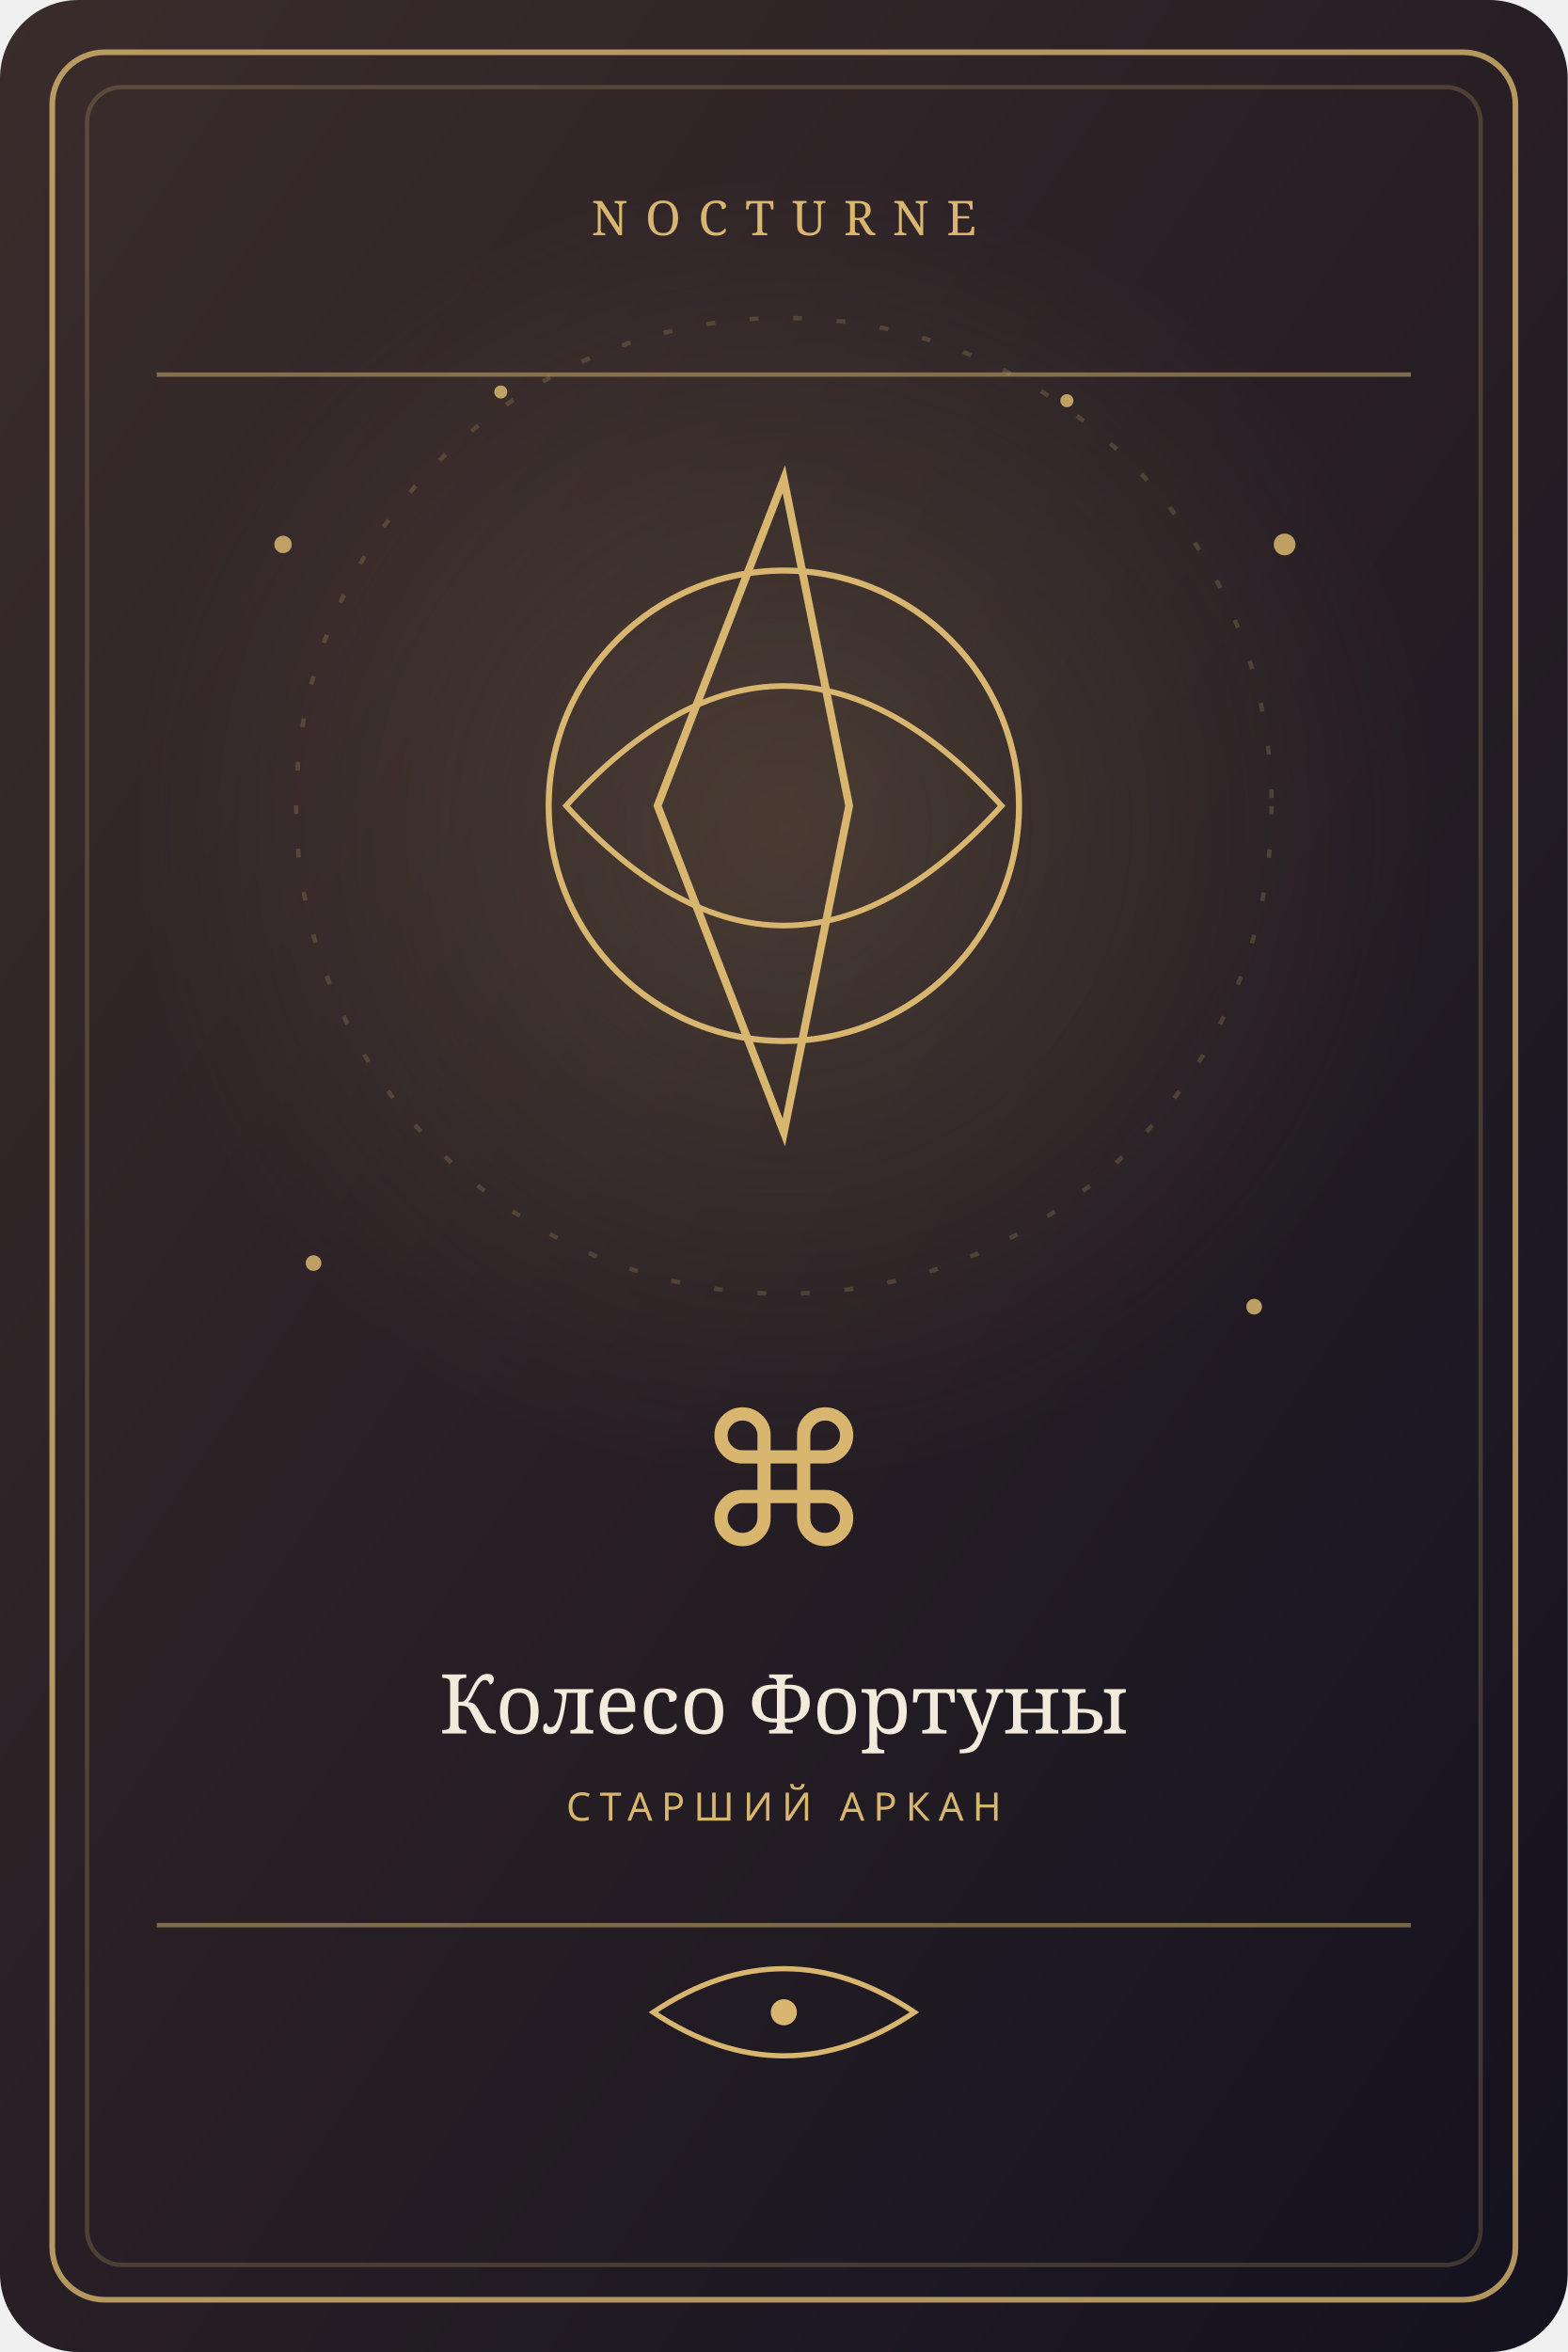
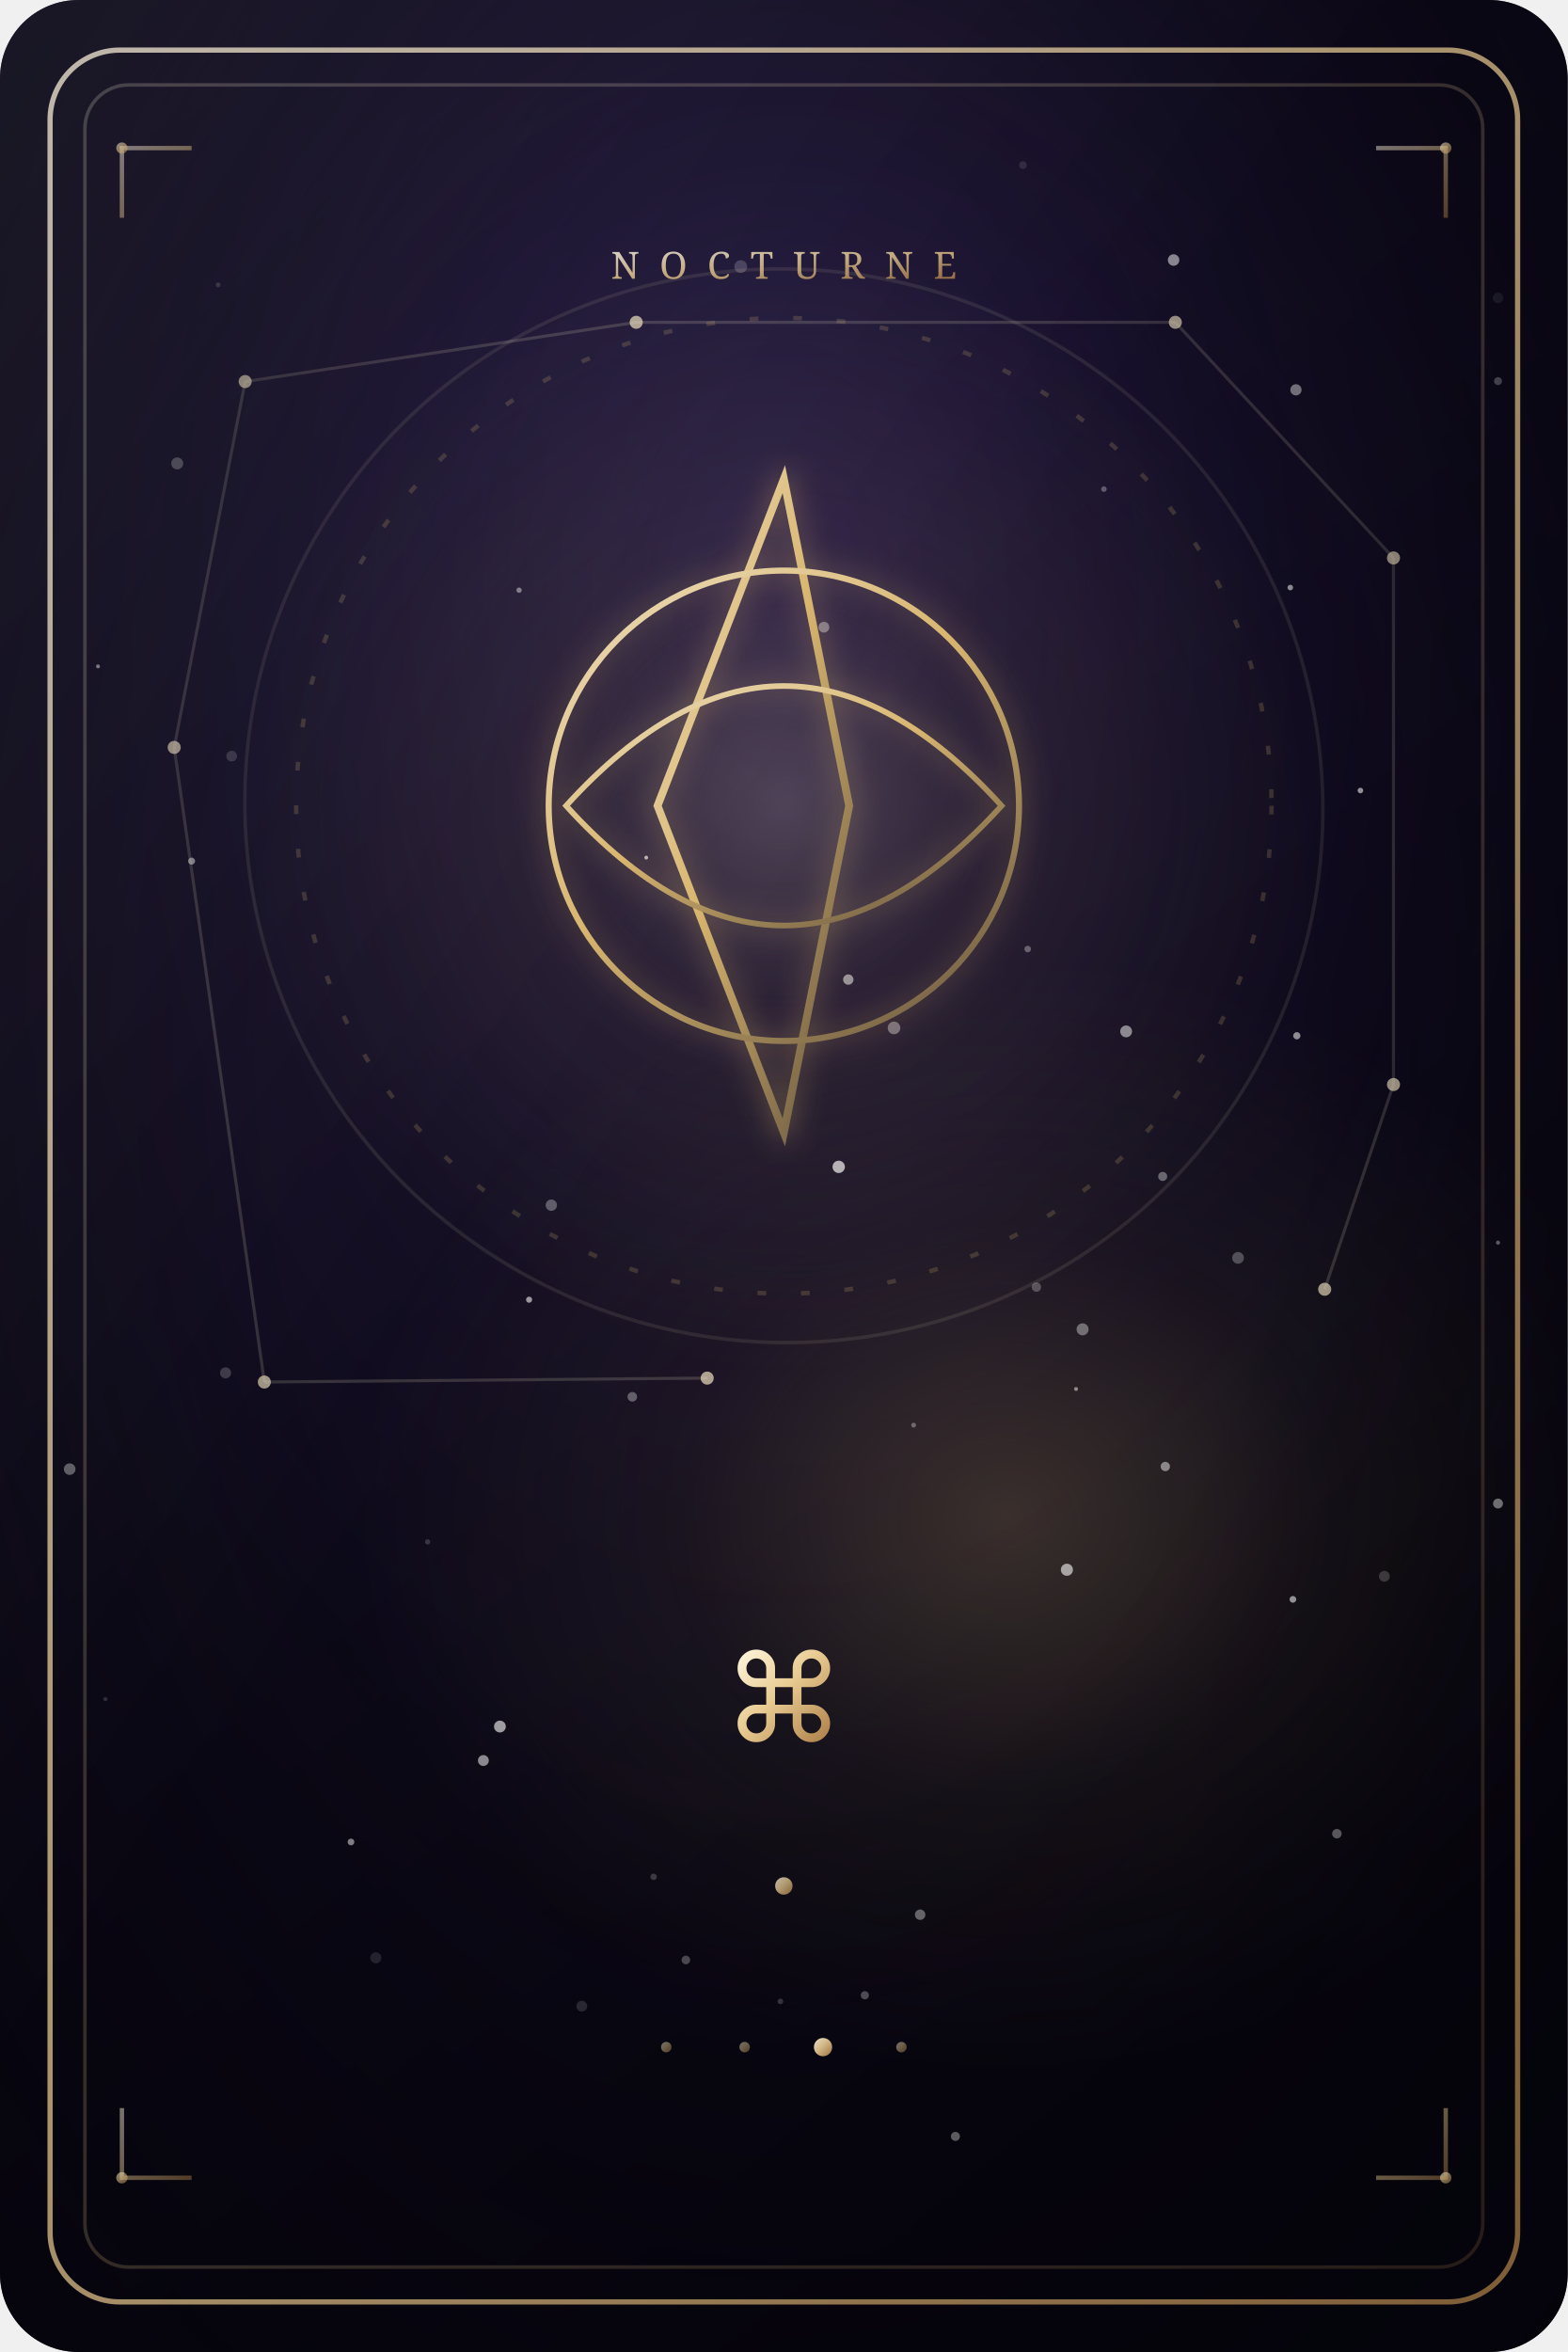
<svg xmlns="http://www.w3.org/2000/svg" viewBox="0 0 360 540" role="img" aria-label="Nocturne Tarot — Колесо Фортуны">
  <defs>
-     <linearGradient id="bg" x1="0" y1="0" x2="1" y2="1">
-       <stop stop-color="#3b2c2b" />
-       <stop offset="1" stop-color="#14121f" />
+     <linearGradient id="bg" x1="0" y1="0" x2=".55" y2="1">
+       <stop offset="0" stop-color="#161029" />
+       <stop offset=".5" stop-color="#0e0a1b" />
+       <stop offset="1" stop-color="#06040d" />
    </linearGradient>
-     <radialGradient id="glow">
-       <stop stop-color="#d8b66f" stop-opacity=".18" />
+     <radialGradient id="neb" cx=".5" cy=".26" r=".66">
+       <stop offset="0" stop-color="#6b4ab4" stop-opacity=".26" />
+       <stop offset=".5" stop-color="#3d2a6b" stop-opacity=".1" />
+       <stop offset="1" stop-color="#0a0814" stop-opacity="0" />
+     </radialGradient>
+     <radialGradient id="accentGlow" cx=".5" cy=".5" r=".5">
+       <stop offset="0" stop-color="#d8b66f" stop-opacity=".22" />
+       <stop offset=".5" stop-color="#d8b66f" stop-opacity=".06" />
      <stop offset="1" stop-color="#d8b66f" stop-opacity="0" />
    </radialGradient>
+     <radialGradient id="halo" cx=".5" cy=".5" r=".5">
+       <stop offset="0" stop-color="#eddebe" stop-opacity=".22" />
+       <stop offset=".4" stop-color="#d8b66f" stop-opacity=".08" />
+       <stop offset="1" stop-color="#d8b66f" stop-opacity="0" />
+     </radialGradient>
+     <radialGradient id="vig" cx=".5" cy=".44" r=".76">
+       <stop offset=".42" stop-color="#04030a" stop-opacity="0" />
+       <stop offset="1" stop-color="#04030a" stop-opacity=".8" />
+     </radialGradient>
+     <linearGradient id="gold" x1="0" y1="0" x2="1" y2="1">
+       <stop offset="0" stop-color="#fff6df" />
+       <stop offset=".45" stop-color="#e8cc93" />
+       <stop offset="1" stop-color="#ad7f47" />
+     </linearGradient>
+     <linearGradient id="sig" x1="0" y1="0" x2=".8" y2="1">
+       <stop offset="0" stop-color="#eddebe" />
+       <stop offset=".5" stop-color="#d8b66f" />
+       <stop offset="1" stop-color="#746146" />
+     </linearGradient>
+     <linearGradient id="sheen" x1="0" y1="0" x2="1" y2="1">
+       <stop offset="0" stop-color="#ffffff" stop-opacity=".06" />
+       <stop offset=".45" stop-color="#ffffff" stop-opacity="0" />
+     </linearGradient>
+     <filter id="glow" x="-40%" y="-40%" width="180%" height="180%">
+       <feDropShadow dx="0" dy="0" stdDeviation="3.2" flood-color="#d8b66f" flood-opacity=".55" />
+     </filter>
  </defs>
  <rect width="360" height="540" rx="18" fill="url(#bg)" />
-   <rect x="12" y="12" width="336" height="516" rx="12" fill="none" stroke="#d8b66f" stroke-opacity=".8" stroke-width="1.3" />
-   <rect x="20" y="20" width="320" height="500" rx="8" fill="none" stroke="#d8b66f" stroke-opacity=".22" />
-   <circle cx="180" cy="190" r="150" fill="url(#glow)" />
-   <path d="M36 86 H324 M36 442 H324" stroke="#d8b66f" stroke-opacity=".5" />
+   <rect width="360" height="540" rx="18" fill="url(#neb)" />
+   <ellipse cx="231" cy="348" rx="150" ry="128" fill="url(#accentGlow)" />
+   <g>
+     <circle cx="234.9" cy="37.9" r="0.88" fill="#fff" opacity="0.13" />
+     <circle cx="80.6" cy="422.9" r="0.77" fill="#fff" opacity="0.61" />
+     <circle cx="344.0" cy="87.5" r="0.91" fill="#fff" opacity="0.37" />
+     <circle cx="258.6" cy="236.8" r="1.36" fill="#fff" opacity="0.50" />
+     <circle cx="238.0" cy="295.5" r="1.08" fill="#fff" opacity="0.25" />
+     <circle cx="145.2" cy="320.7" r="1.10" fill="#fff" opacity="0.32" />
+     <circle cx="157.5" cy="450.0" r="0.99" fill="#fff" opacity="0.30" />
+     <circle cx="86.3" cy="449.5" r="1.27" fill="#fff" opacity="0.16" />
+     <circle cx="170.1" cy="61.2" r="1.47" fill="#fff" opacity="0.19" />
+     <circle cx="121.5" cy="298.4" r="0.70" fill="#fff" opacity="0.57" />
+     <circle cx="24.2" cy="390.1" r="0.49" fill="#fff" opacity="0.22" />
+     <circle cx="50.1" cy="65.4" r="0.55" fill="#fff" opacity="0.19" />
+     <circle cx="344.0" cy="285.3" r="0.47" fill="#fff" opacity="0.45" />
+     <circle cx="297.6" cy="89.5" r="1.29" fill="#fff" opacity="0.50" />
+     <circle cx="236.0" cy="217.9" r="0.76" fill="#fff" opacity="0.32" />
+     <circle cx="253.5" cy="112.3" r="0.64" fill="#fff" opacity="0.30" />
+     <circle cx="312.4" cy="181.5" r="0.64" fill="#fff" opacity="0.62" />
+     <circle cx="344.0" cy="345.2" r="1.14" fill="#fff" opacity="0.60" />
+     <circle cx="150.1" cy="430.9" r="0.74" fill="#fff" opacity="0.21" />
+     <circle cx="148.4" cy="196.9" r="0.44" fill="#fff" opacity="0.66" />
+     <circle cx="269.5" cy="59.7" r="1.32" fill="#fff" opacity="0.60" />
+     <circle cx="219.4" cy="490.5" r="1.04" fill="#fff" opacity="0.48" />
+     <circle cx="307.0" cy="421.0" r="1.09" fill="#fff" opacity="0.46" />
+     <circle cx="344.0" cy="68.4" r="1.21" fill="#fff" opacity="0.12" />
+     <circle cx="211.3" cy="439.6" r="1.20" fill="#fff" opacity="0.41" />
+     <circle cx="245.0" cy="360.4" r="1.39" fill="#fff" opacity="0.58" />
+     <circle cx="192.6" cy="267.9" r="1.42" fill="#fff" opacity="0.67" />
+     <circle cx="205.3" cy="236.0" r="1.45" fill="#fff" opacity="0.37" />
+     <circle cx="317.9" cy="361.9" r="1.24" fill="#fff" opacity="0.24" />
+     <circle cx="297.8" cy="237.8" r="0.83" fill="#fff" opacity="0.53" />
+     <circle cx="267.6" cy="336.7" r="1.07" fill="#fff" opacity="0.46" />
+     <circle cx="209.8" cy="327.2" r="0.55" fill="#fff" opacity="0.32" />
+     <circle cx="44.0" cy="197.7" r="0.80" fill="#fff" opacity="0.50" />
+     <circle cx="119.2" cy="135.5" r="0.61" fill="#fff" opacity="0.43" />
+     <circle cx="114.8" cy="396.4" r="1.36" fill="#fff" opacity="0.62" />
+     <circle cx="111.0" cy="404.2" r="1.25" fill="#fff" opacity="0.56" />
+     <circle cx="98.2" cy="354.0" r="0.60" fill="#fff" opacity="0.17" />
+     <circle cx="16.0" cy="337.3" r="1.33" fill="#fff" opacity="0.49" />
+     <circle cx="179.2" cy="459.5" r="0.65" fill="#fff" opacity="0.21" />
+     <circle cx="51.8" cy="315.2" r="1.27" fill="#fff" opacity="0.22" />
+     <circle cx="267.0" cy="270.1" r="1.04" fill="#fff" opacity="0.35" />
+     <circle cx="22.5" cy="153.0" r="0.45" fill="#fff" opacity="0.58" />
+     <circle cx="126.6" cy="276.7" r="1.30" fill="#fff" opacity="0.31" />
+     <circle cx="198.6" cy="458.1" r="0.94" fill="#fff" opacity="0.33" />
+     <circle cx="247.1" cy="318.9" r="0.45" fill="#fff" opacity="0.48" />
+     <circle cx="194.8" cy="224.9" r="1.19" fill="#fff" opacity="0.52" />
+     <circle cx="133.6" cy="460.6" r="1.24" fill="#fff" opacity="0.17" />
+     <circle cx="296.3" cy="134.9" r="0.64" fill="#fff" opacity="0.57" />
+     <circle cx="53.2" cy="173.6" r="1.23" fill="#fff" opacity="0.17" />
+     <circle cx="296.9" cy="367.2" r="0.77" fill="#fff" opacity="0.64" />
+     <circle cx="248.6" cy="305.2" r="1.38" fill="#fff" opacity="0.36" />
+     <circle cx="40.7" cy="106.4" r="1.37" fill="#fff" opacity="0.30" />
+     <circle cx="189.2" cy="144.0" r="1.24" fill="#fff" opacity="0.38" />
+     <circle cx="284.3" cy="288.8" r="1.35" fill="#fff" opacity="0.26" />
+   </g>
+   <g>
+     <circle cx="162.4" cy="316.4" r="1.5" fill="#eddebe" opacity=".7" />
+     <circle cx="60.7" cy="317.3" r="1.5" fill="#eddebe" opacity=".7" />
+     <circle cx="40.0" cy="171.6" r="1.5" fill="#eddebe" opacity=".7" />
+     <circle cx="56.3" cy="87.6" r="1.5" fill="#eddebe" opacity=".7" />
+     <circle cx="146.1" cy="74.0" r="1.5" fill="#eddebe" opacity=".7" />
+     <circle cx="269.9" cy="74.0" r="1.5" fill="#eddebe" opacity=".7" />
+     <circle cx="320.0" cy="128.1" r="1.5" fill="#eddebe" opacity=".7" />
+     <circle cx="320.0" cy="249.0" r="1.5" fill="#eddebe" opacity=".7" />
+     <circle cx="304.2" cy="296.0" r="1.5" fill="#eddebe" opacity=".7" />
+     <line x1="162.4" y1="316.4" x2="60.7" y2="317.3" stroke="#eddebe" stroke-opacity=".18" stroke-width=".7" />
+     <line x1="60.7" y1="317.3" x2="40.0" y2="171.6" stroke="#eddebe" stroke-opacity=".18" stroke-width=".7" />
+     <line x1="40.0" y1="171.6" x2="56.3" y2="87.6" stroke="#eddebe" stroke-opacity=".18" stroke-width=".7" />
+     <line x1="56.3" y1="87.6" x2="146.1" y2="74.0" stroke="#eddebe" stroke-opacity=".18" stroke-width=".7" />
+     <line x1="146.1" y1="74.0" x2="269.9" y2="74.0" stroke="#eddebe" stroke-opacity=".18" stroke-width=".7" />
+     <line x1="269.9" y1="74.0" x2="320.0" y2="128.1" stroke="#eddebe" stroke-opacity=".18" stroke-width=".7" />
+     <line x1="320.0" y1="128.1" x2="320.0" y2="249.0" stroke="#eddebe" stroke-opacity=".18" stroke-width=".7" />
+     <line x1="320.0" y1="249.0" x2="304.2" y2="296.0" stroke="#eddebe" stroke-opacity=".18" stroke-width=".7" />
+   </g>
+   <ellipse cx="180" cy="185" rx="124" ry="123" transform="rotate(29 180 185)" fill="none" stroke="#eddebe" stroke-opacity=".1" stroke-width=".8" />
+   <rect width="360" height="540" rx="18" fill="url(#vig)" />
+   <rect width="360" height="540" rx="18" fill="url(#sheen)" />
+   <circle cx="180" cy="185" r="126" fill="url(#halo)" />
+   <rect x="11.5" y="11.5" width="337" height="517" rx="16" fill="none" stroke="url(#gold)" stroke-opacity=".72" stroke-width="1.2" />
+   <rect x="19.5" y="19.5" width="321" height="501" rx="10" fill="none" stroke="url(#gold)" stroke-opacity=".2" stroke-width=".8" />
+   <g stroke="url(#gold)" stroke-opacity=".45" stroke-width="1" fill="none">
+     <path d="M28 50 V34 H44" />
+     <path d="M332 50 V34 H316" />
+     <path d="M28 484 V500 H44" />
+     <path d="M332 484 V500 H316" />
+   </g>
+   <g fill="url(#gold)" opacity=".55">
+     <circle cx="28" cy="34" r="1.3" />
+     <circle cx="332" cy="34" r="1.3" />
+     <circle cx="28" cy="500" r="1.3" />
+     <circle cx="332" cy="500" r="1.3" />
+   </g>
+   <path d="M58 60 H114 M246 60 H302" stroke="url(#gold)" stroke-opacity=".34" stroke-width=".9" />
+   <text x="180" y="64" text-anchor="middle" fill="url(#gold)" fill-opacity=".82" font-family="Georgia,serif" font-size="8.6" letter-spacing="4.6">NOCTURNE</text>
  <circle cx="180" cy="185" r="112" fill="none" stroke="#d8b66f" stroke-opacity=".2" stroke-dasharray="2 8" />
-   <path d="M180 110 L195 185 L180 260 L151 185 Z" fill="none" stroke="#d8b66f" stroke-width="1.8" />
-   <circle cx="180" cy="185" r="54" fill="none" stroke="#d8b66f" stroke-width="1.4" />
-   <path d="M130 185 Q180 130 230 185 Q180 240 130 185Z" fill="none" stroke="#d8b66f" stroke-width="1.3" />
-   <g fill="#d8b66f" opacity=".85">
-     <circle cx="65" cy="125" r="2" />
-     <circle cx="295" cy="125" r="2.5" />
-     <circle cx="72" cy="290" r="1.8" />
-     <circle cx="288" cy="300" r="1.8" />
-     <circle cx="115" cy="90" r="1.5" />
-     <circle cx="245" cy="92" r="1.5" />
+   <g filter="url(#glow)">
+     <path d="M180 110 L195 185 L180 260 L151 185 Z" fill="none" stroke="url(#sig)" stroke-width="1.8" />
+     <circle cx="180" cy="185" r="54" fill="none" stroke="url(#sig)" stroke-width="1.4" />
+     <path d="M130 185 Q180 130 230 185 Q180 240 130 185Z" fill="none" stroke="url(#sig)" stroke-width="1.3" />
  </g>
-   <text x="180" y="54" text-anchor="middle" fill="#d8b66f" font-family="Georgia,serif" font-size="11" letter-spacing="4">NOCTURNE</text>
-   <text x="180" y="355" text-anchor="middle" fill="#d8b66f" font-family="Georgia,serif" font-size="42">⌘</text>
-   <text x="180" y="398" text-anchor="middle" fill="#f2eadb" font-family="Georgia,serif" font-size="19">Колесо Фортуны</text>
-   <text x="180" y="418" text-anchor="middle" fill="#d8b66f" font-family="sans-serif" font-size="9" letter-spacing="2">СТАРШИЙ АРКАН</text>
-   <path d="M150 462 Q180 442 210 462 Q180 482 150 462Z" fill="none" stroke="#d8b66f" stroke-width="1.2" />
-   <circle cx="180" cy="462" r="3" fill="#d8b66f" />
+   <text x="180" y="400" text-anchor="middle" fill="url(#gold)" font-family="Georgia,serif" font-size="28">⌘</text>
+   <path d="M112 433 H166 M194 433 H248" stroke="url(#gold)" stroke-opacity=".3" stroke-width=".9" />
+   <circle cx="180" cy="433" r="2" fill="url(#gold)" opacity=".75" />
+   <g>
+     <circle cx="153" cy="470" r="1.2" fill="url(#gold)" opacity="0.45" />
+     <circle cx="171" cy="470" r="1.2" fill="url(#gold)" opacity="0.45" />
+     <circle cx="189" cy="470" r="2.1" fill="url(#gold)" opacity="0.9" />
+     <circle cx="207" cy="470" r="1.2" fill="url(#gold)" opacity="0.45" />
+   </g>
</svg>
